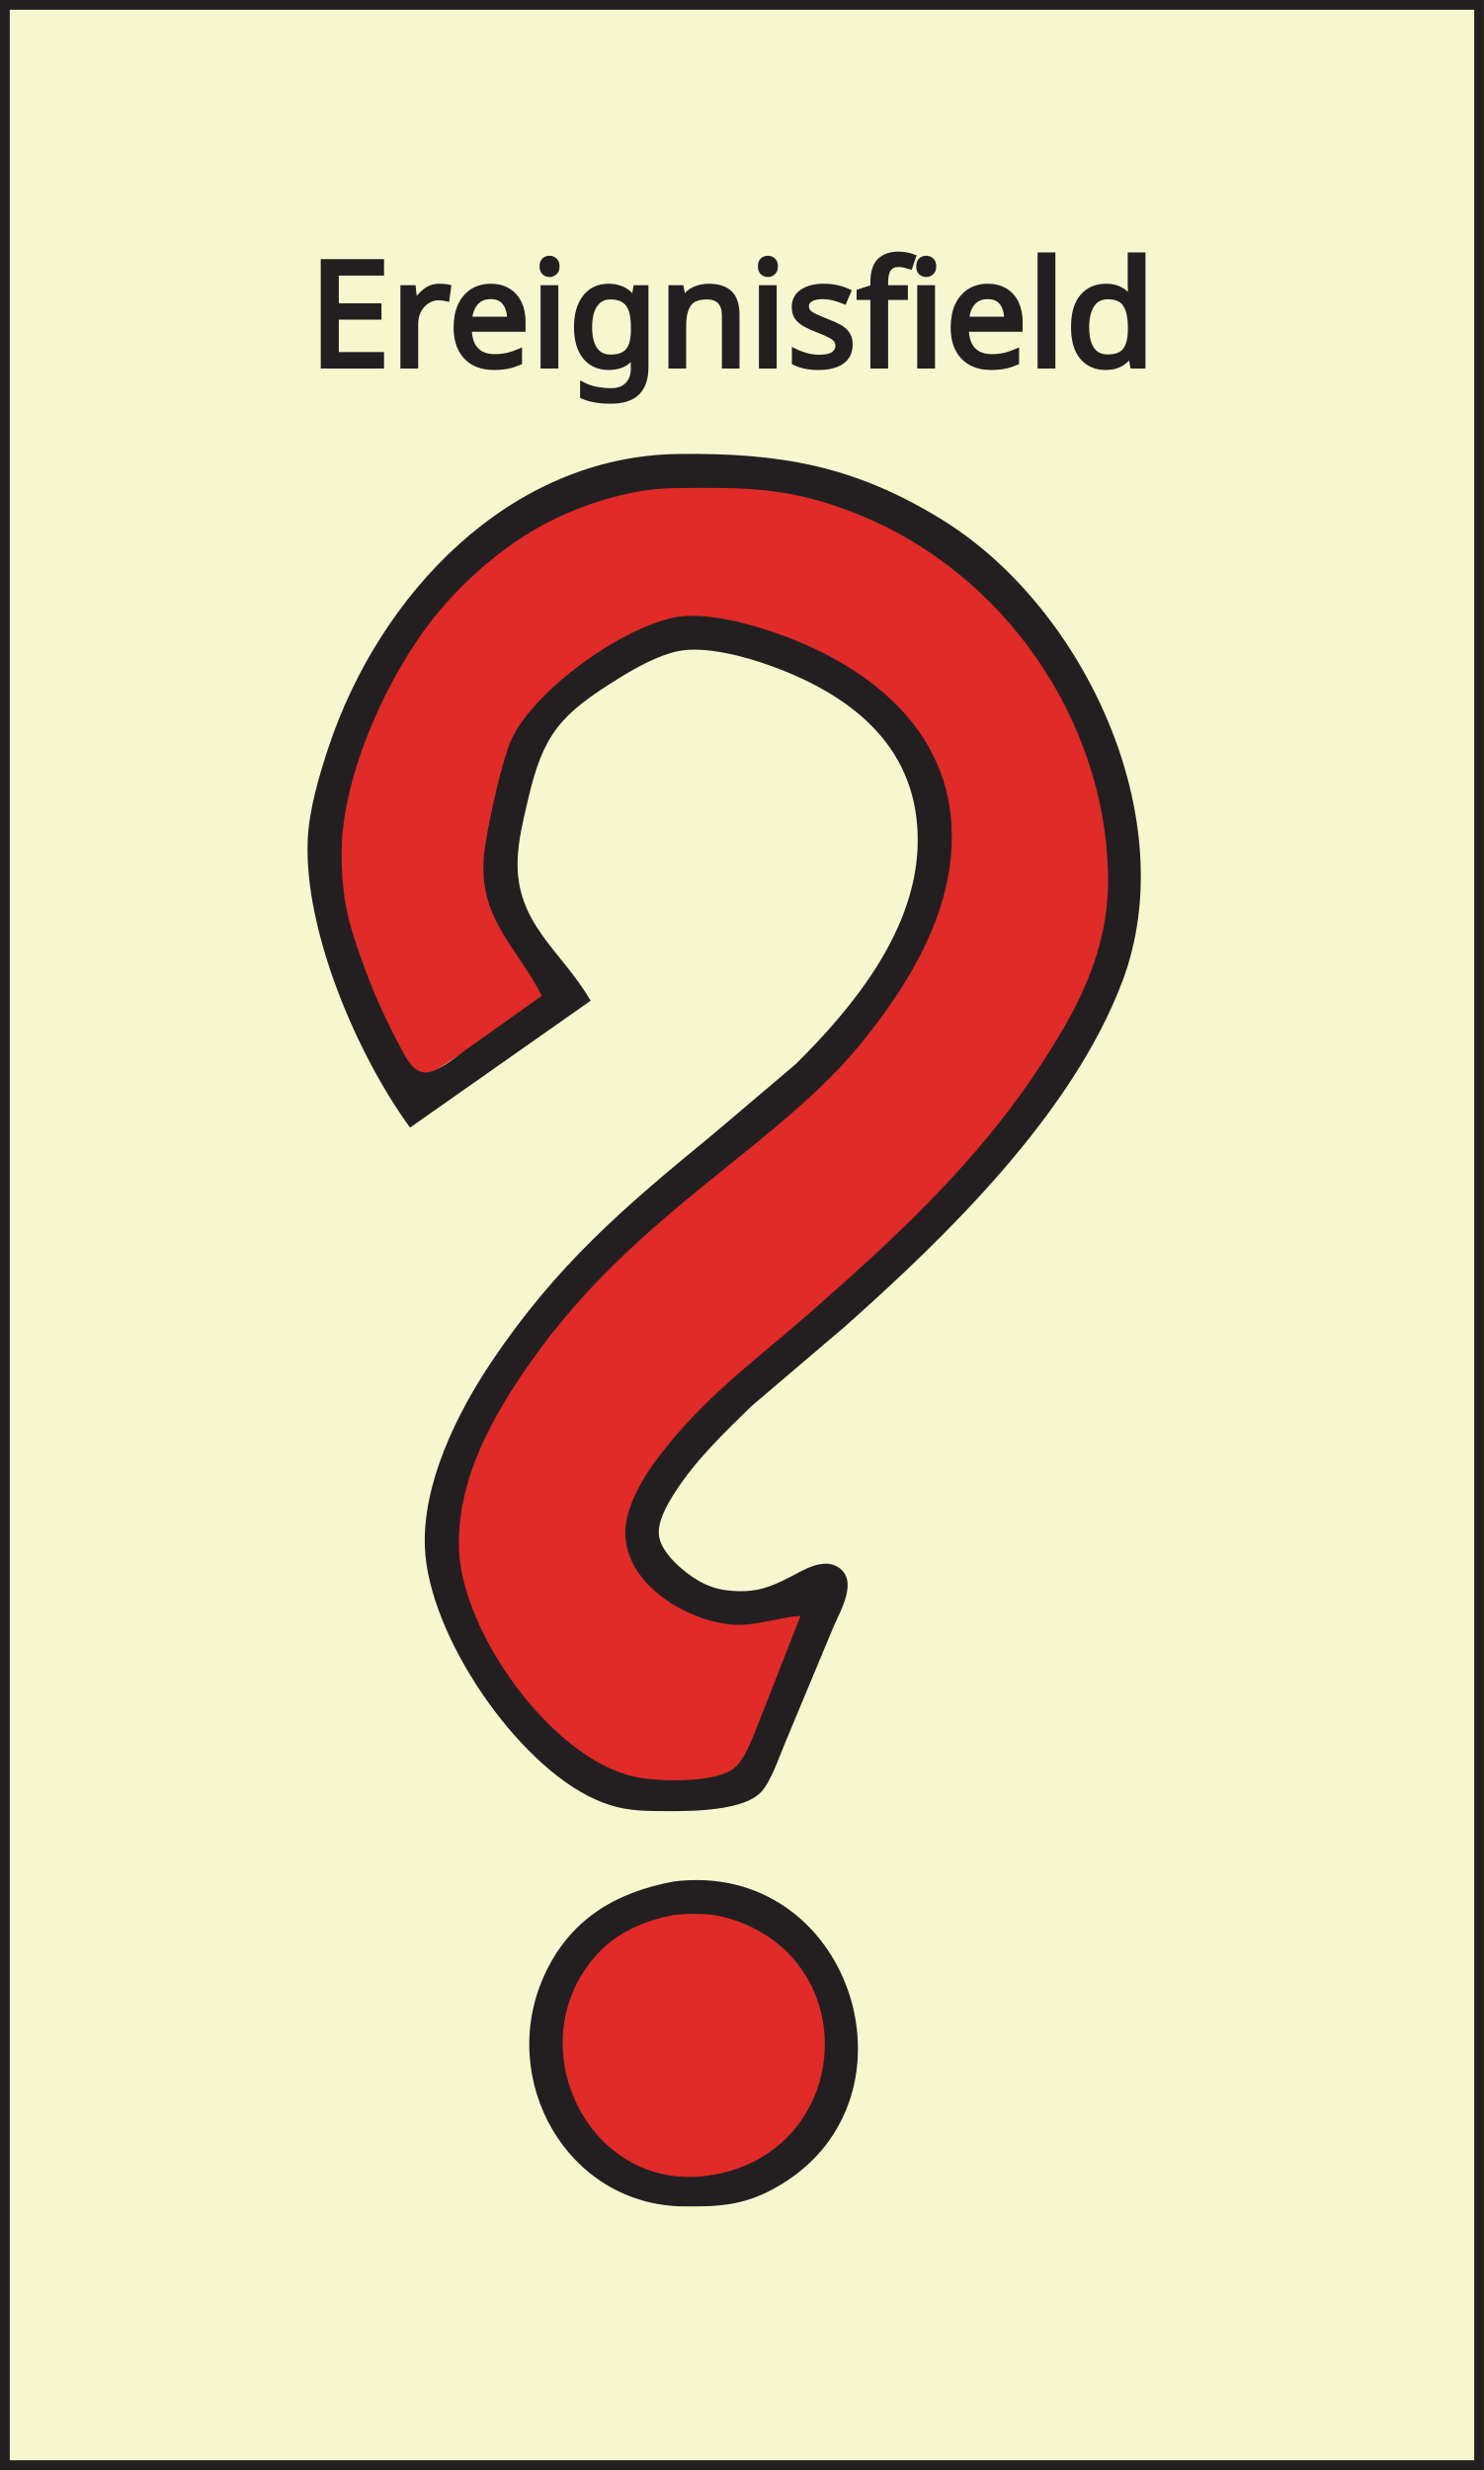
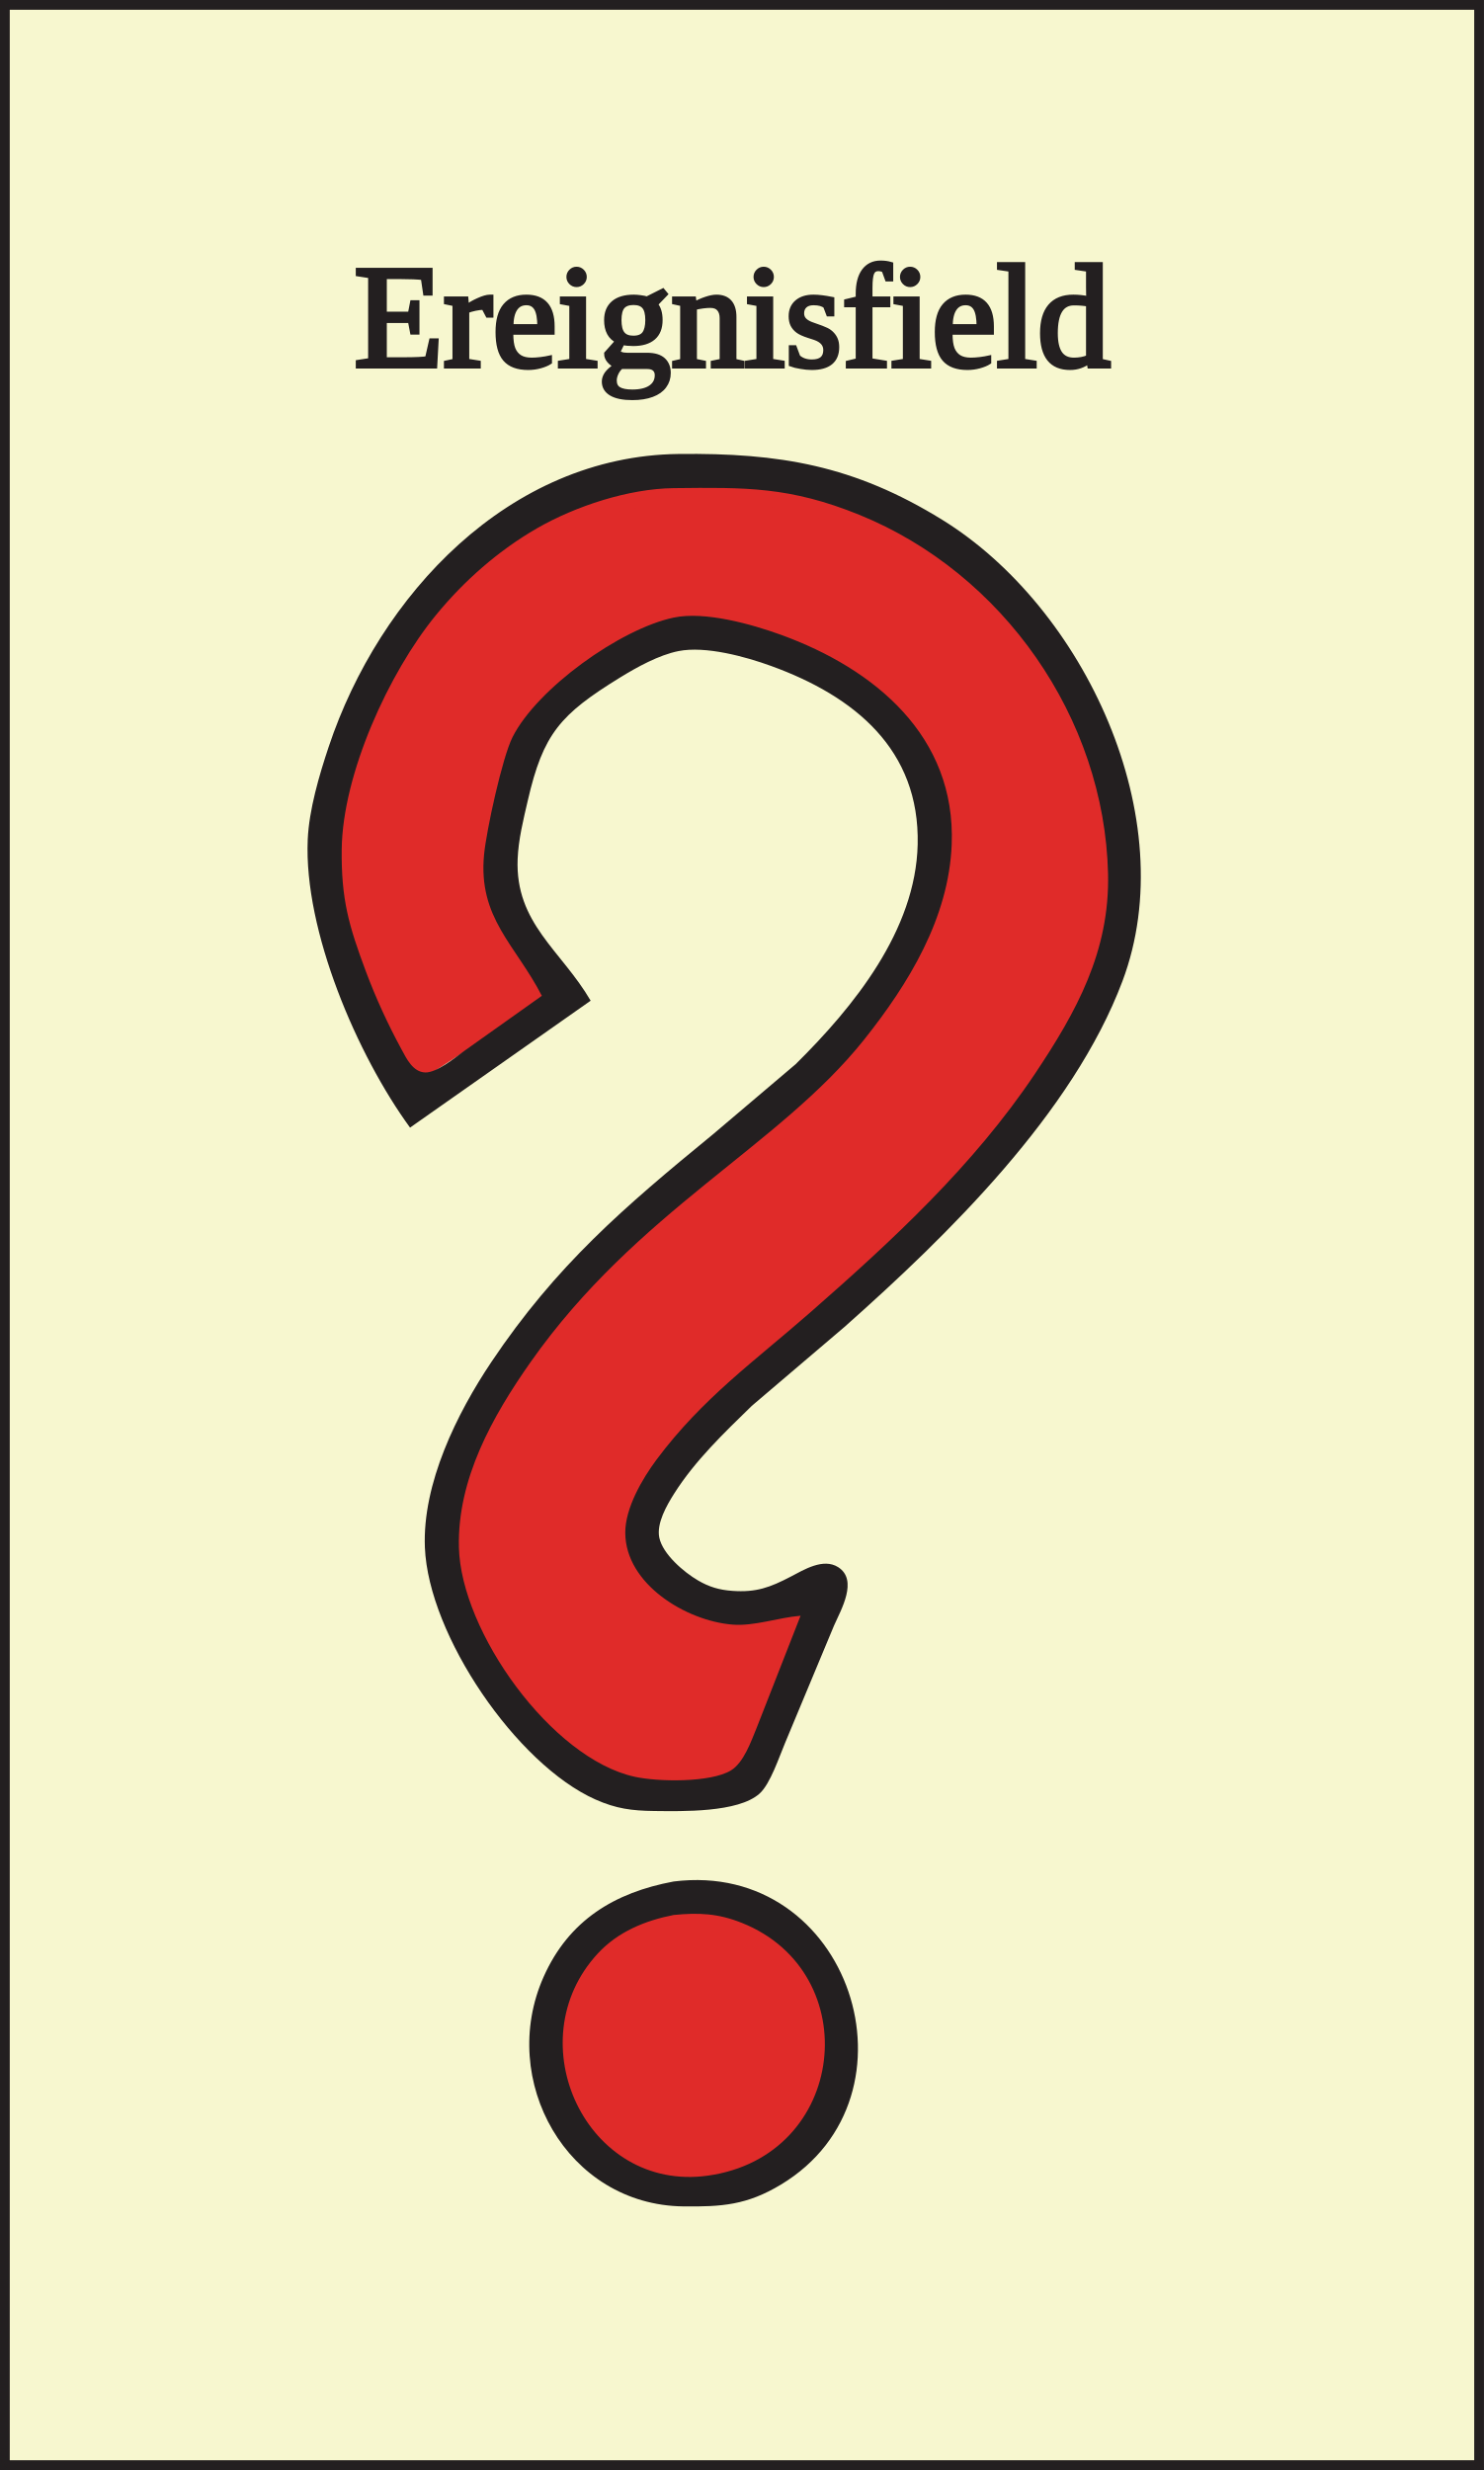
<svg xmlns="http://www.w3.org/2000/svg" width="304" height="506">
  <rect id="field_border" x="0" y="0" width="304" height="506" fill="#231f20" />
  <rect id="field" x="2" y="2" width="300" height="502" fill="#f7f7cf" />
  <path id="red" fill="#e02b29" stroke="#e02b29" stroke-width="4" d="M 71.01,174.00            C 71.25,163.49 75.93,151.32 80.60,142.00              92.25,118.78 114.25,101.13 141.00,101.00              141.00,101.00 149.00,101.00 149.00,101.00              159.11,101.12 171.86,104.60 181.00,108.89              205.68,120.48 222.05,146.31 225.05,173.00              225.39,176.00 226.03,178.97 225.90,182.00              225.54,190.01 222.40,199.94 218.68,207.00              207.69,227.89 187.61,248.24 170.00,263.72              157.38,274.81 142.75,285.17 133.04,299.00              130.02,303.31 126.80,308.58 126.74,314.00              126.61,324.22 138.72,332.70 148.00,333.82              153.12,334.43 157.15,333.40 162.00,332.00              162.00,332.00 153.85,353.00 153.85,353.00              152.83,355.38 151.52,359.49 149.50,361.07              146.98,363.04 142.09,362.98 139.00,363.00              134.32,363.02 130.46,363.29 126.00,361.52              109.75,355.07 91.88,326.84 95.67,309.00              101.85,279.90 133.62,252.30 156.00,234.66              174.38,220.17 195.71,198.12 196.00,173.00              196.26,150.16 181.46,136.50 161.00,129.05              156.34,127.36 148.90,125.24 144.00,125.04              130.30,124.49 110.09,138.09 103.99,150.00              100.06,157.69 96.29,177.63 99.10,186.00              101.41,192.86 106.46,197.46 109.00,204.00              109.00,204.00 86.00,219.00 86.00,219.00              78.67,206.13 70.67,189.04 71.01,174.00 Z            M 156.00,440.52            C 152.71,442.53 149.78,443.48 146.00,444.06              122.52,447.65 107.38,420.18 122.53,402.09              126.81,396.98 132.65,394.66 139.00,393.44              167.86,390.36 177.60,427.34 156.00,440.52 Z" />
  <path id="border" fill="#231f20" d="M 63.04,172.00            C 63.31,165.87 65.39,158.81 67.33,153.00              77.70,121.90 104.27,93.41 139.00,93.00              159.73,92.76 174.97,95.34 193.00,106.47              222.11,124.43 242.46,167.72 229.94,201.00              219.75,228.07 194.23,252.98 173.00,271.83              173.00,271.83 154.00,288.01 154.00,288.01              148.28,293.59 142.39,299.21 138.09,306.00              136.58,308.39 134.46,312.07 135.06,315.00              135.77,318.40 140.12,322.09 143.00,323.77              145.29,325.11 147.36,325.71 150.00,325.90              154.91,326.26 157.74,325.20 162.00,322.98              164.69,321.57 168.65,319.12 171.69,321.04              175.86,323.68 172.27,329.80 170.86,333.00              170.86,333.00 160.85,357.00 160.85,357.00              159.61,359.91 157.82,365.44 155.59,367.44              151.21,371.36 139.67,371.06 134.00,371.00              129.44,370.94 126.24,370.53 122.00,368.65              105.83,361.47 87.77,335.02 87.04,317.00              86.51,303.94 93.57,289.59 100.67,279.00              113.95,259.19 127.78,247.35 146.00,232.42              146.00,232.42 163.00,218.00 163.00,218.00              174.90,206.23 187.58,190.60 187.99,173.00              188.43,153.55 175.07,142.64 158.00,136.44              152.74,134.52 144.53,132.28 139.00,133.38              134.97,134.18 130.48,136.67 127.00,138.81              114.78,146.35 111.28,150.28 108.12,164.00              107.21,167.93 106.20,171.96 106.04,176.00              105.53,189.19 114.97,194.67 121.00,205.00              121.00,205.00 84.00,231.00 84.00,231.00              73.18,216.18 62.22,190.64 63.04,172.00 Z            M 150.00,332.81            C 140.54,332.03 128.12,324.51 128.09,314.00              128.07,308.95 131.56,302.96 134.51,299.00              143.92,286.40 154.48,278.94 166.00,268.85              182.87,254.07 199.44,238.75 212.00,220.00              220.56,207.21 227.35,194.86 226.99,179.00              226.26,147.08 205.46,117.39 176.00,105.45              161.82,99.71 152.84,99.83 138.00,100.00              128.80,100.11 117.94,103.66 110.00,108.23              102.12,112.77 95.07,118.97 89.31,126.00              79.65,137.80 70.18,158.56 70.00,174.00              69.89,184.20 71.42,189.55 74.95,199.00              77.01,204.50 79.46,209.83 82.26,214.99              83.30,216.91 84.59,219.61 87.10,219.70              89.44,219.78 93.15,216.73 95.00,215.37              95.00,215.37 111.00,204.00 111.00,204.00              105.62,193.54 97.88,188.06 99.17,175.00              99.65,170.10 102.89,155.17 105.00,151.00              110.02,141.05 127.03,128.84 138.00,126.52              144.36,125.17 153.94,127.85 160.00,130.05              179.22,137.04 195.83,150.81 194.96,173.00              194.37,188.08 186.13,201.54 177.00,213.00              159.55,234.88 130.45,248.11 108.72,279.00              100.88,290.15 93.67,302.99 94.01,317.00              94.43,334.27 112.96,360.24 130.00,363.98              134.77,365.04 145.54,365.22 149.73,362.69              152.36,361.09 153.85,356.76 154.99,354.00              154.99,354.00 164.00,331.00 164.00,331.00              159.32,331.39 154.49,333.19 150.00,332.81 Z            M 160.00,447.52            C 153.02,451.74 147.85,452.09 140.00,452.00              116.12,451.71 101.96,426.13 111.35,405.00              116.52,393.35 125.90,387.70 138.00,385.44              174.21,380.91 189.94,429.45 160.00,447.52 Z            M 122.47,400.18            C 105.76,418.21 120.15,449.17 145.00,445.70              173.59,441.71 177.47,404.12 152.00,393.93              147.11,391.97 143.16,391.79 138.00,392.30              132.17,393.44 126.59,395.73 122.47,400.18 Z" />
-   <text id="titel" x="150" y="75" font-family="Monopoly" fill="#231f20" style="stroke: #231f20" font-size="30px" text-anchor="middle">
+   <text id="titel" x="150" y="75" fill="#231f20" style="stroke: #231f20" font-size="30px" text-anchor="middle">
		Ereignisfield
	</text>
</svg>
